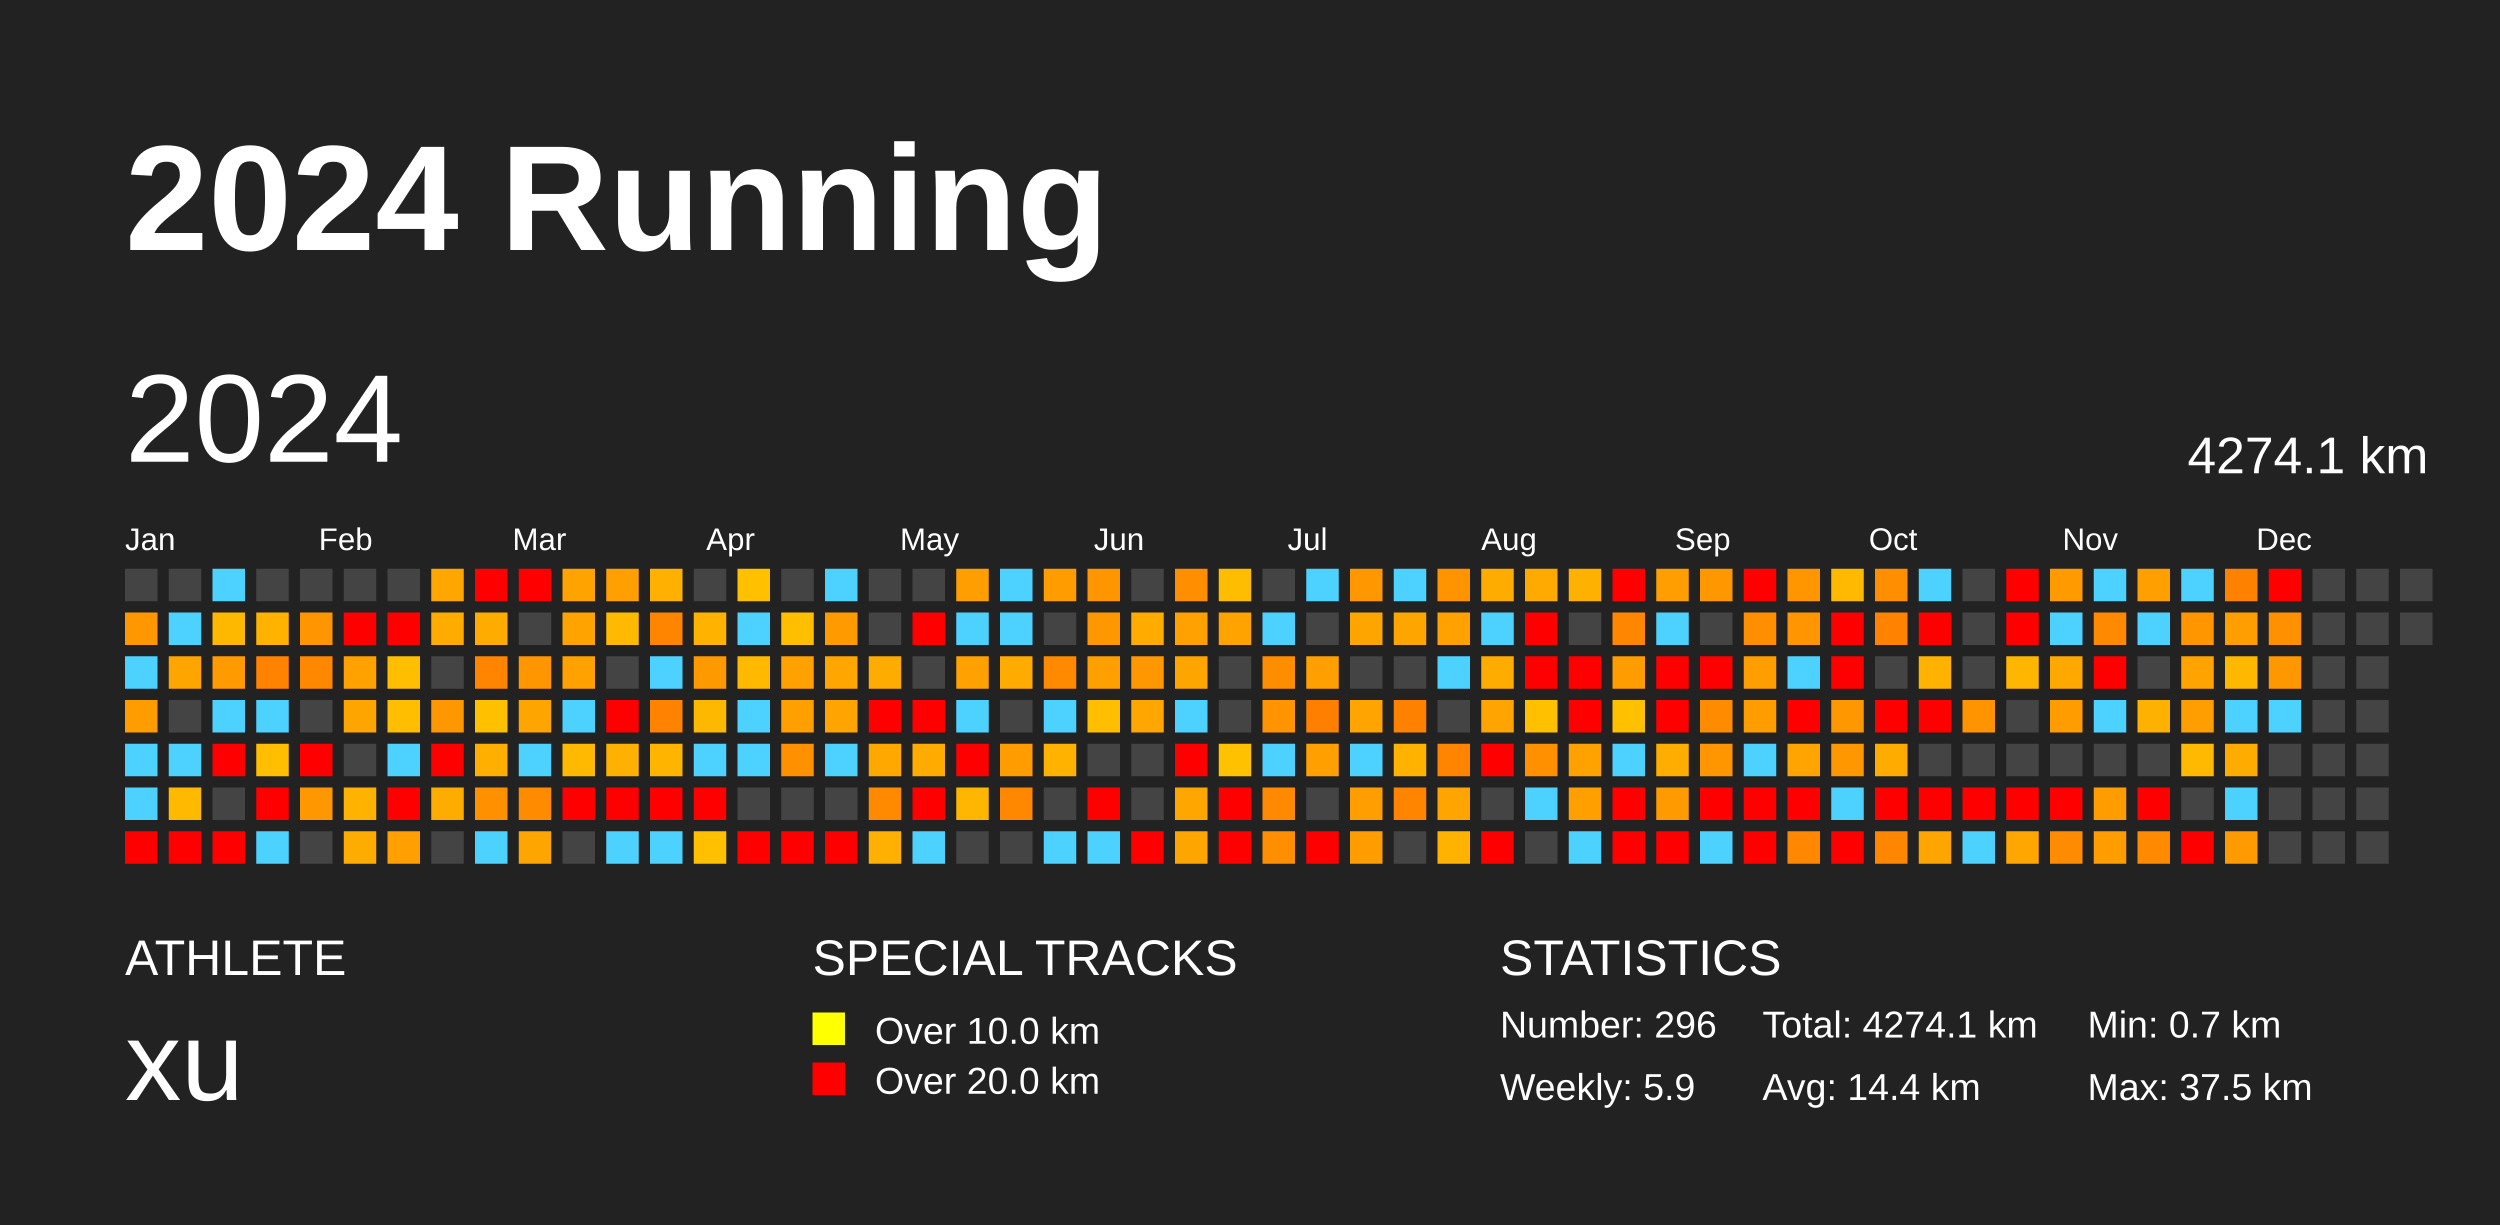
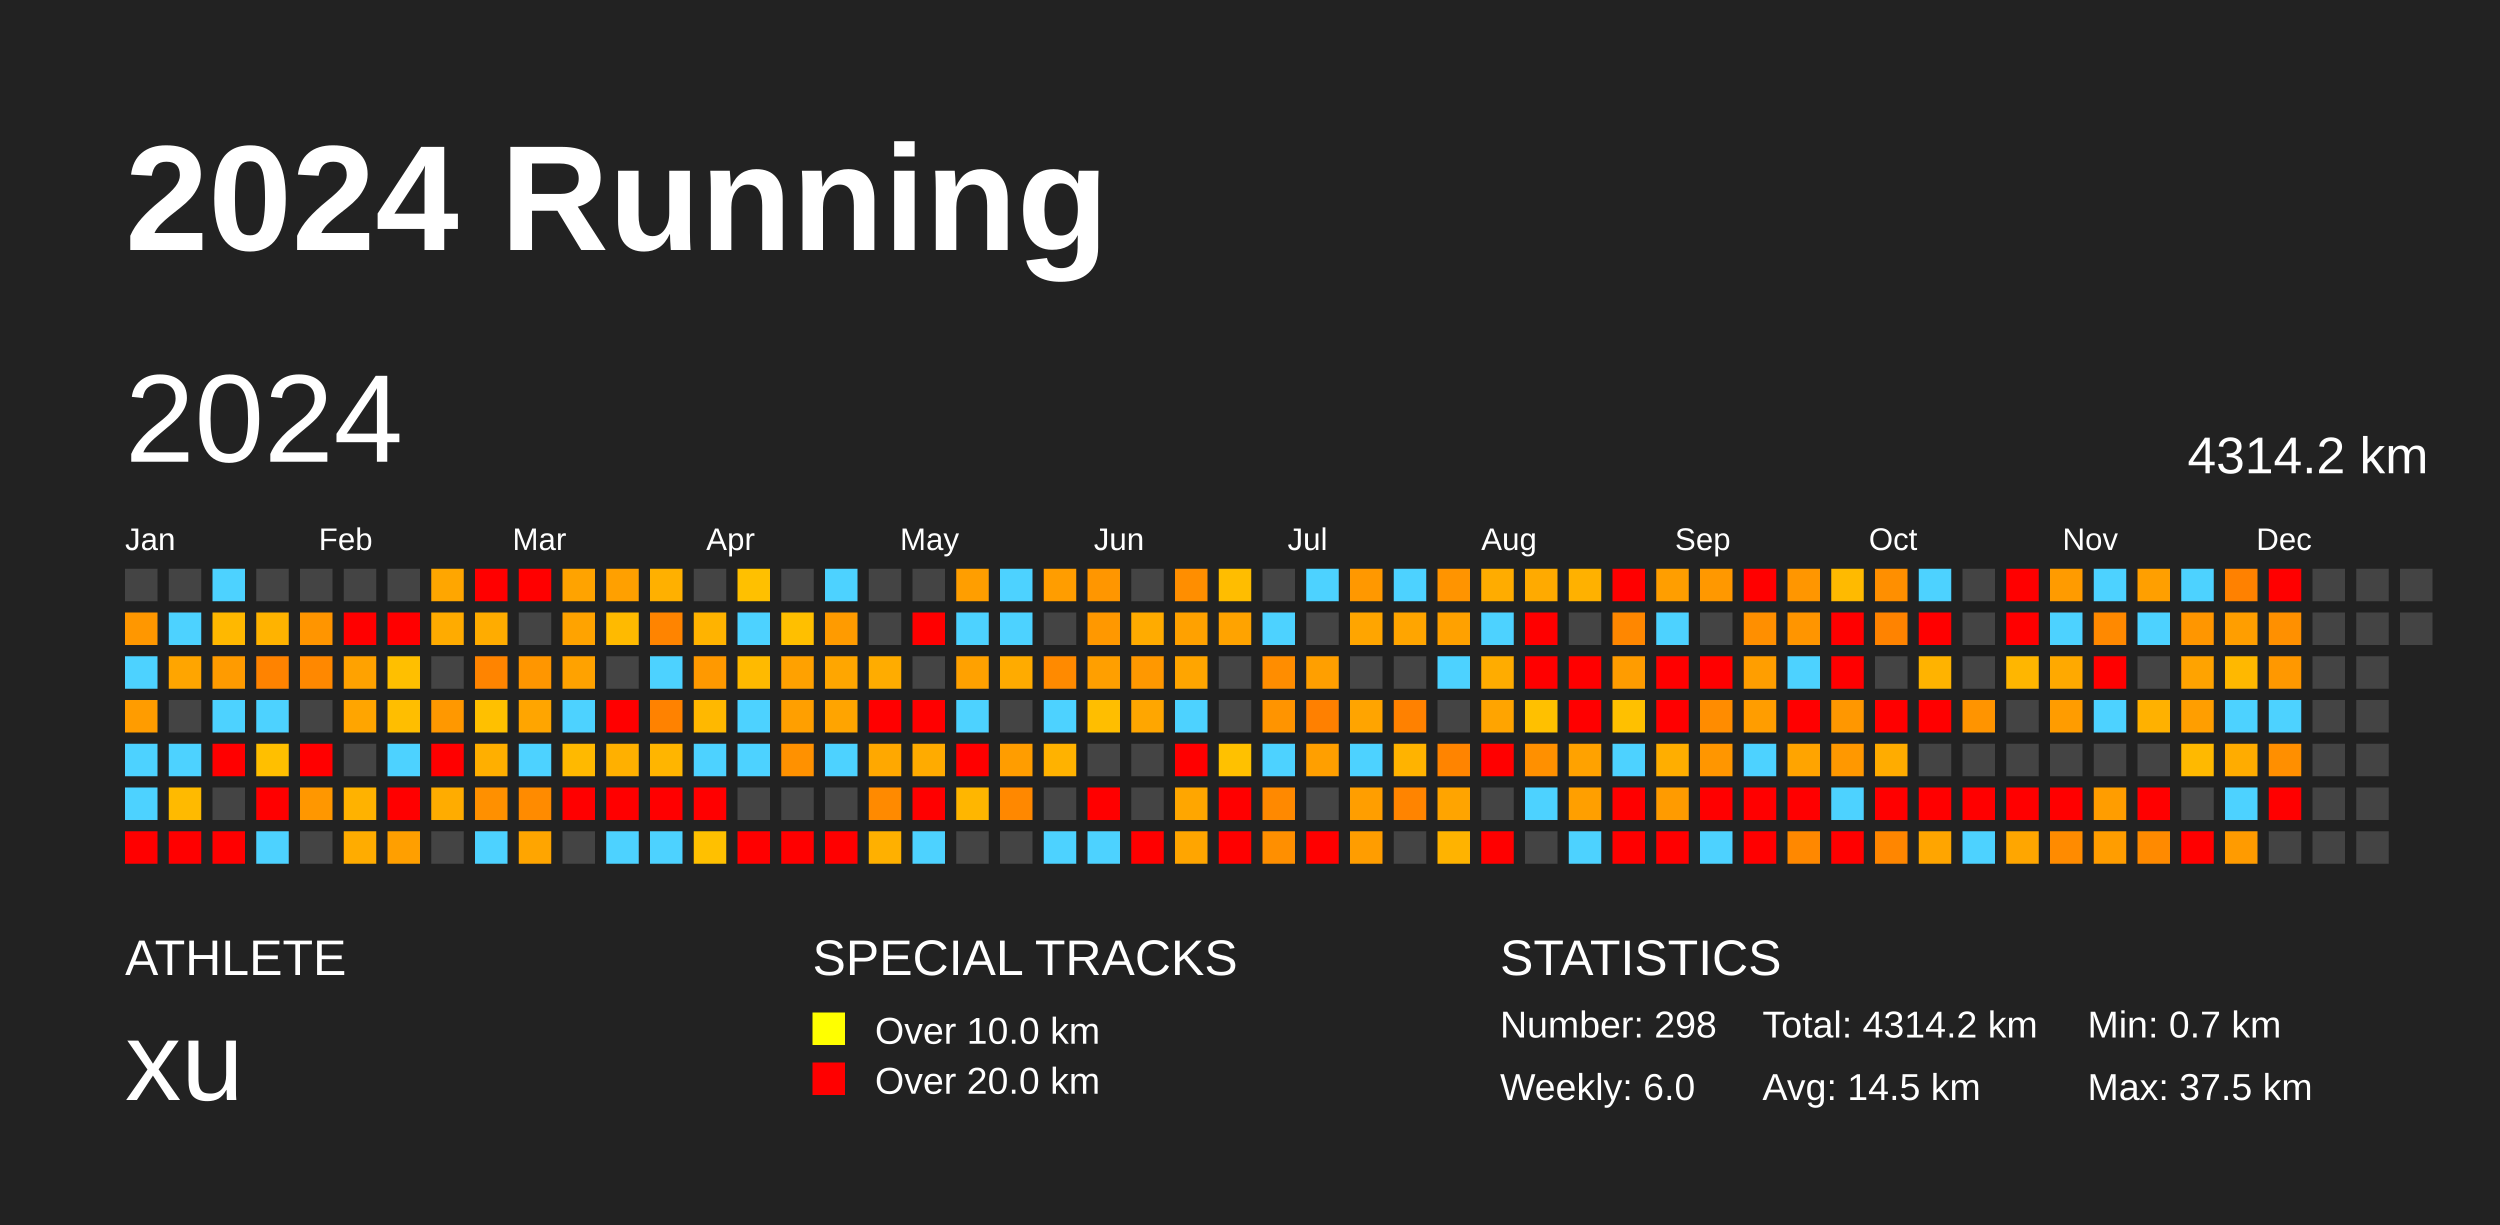
<svg xmlns="http://www.w3.org/2000/svg" baseProfile="full" height="98mm" version="1.1" viewBox="0,0,200,98" width="200mm">
  <defs />
  <rect fill="#222222" height="98" width="200" x="0" y="0" />
  <text fill="#FFFFFF" style="font-size:12px; font-family:Arial; font-weight:bold;" x="10" y="20">2024 Running</text>
  <text fill="#FFFFFF" style="font-size:4px; font-family:Arial" x="10" y="78">ATHLETE</text>
  <text fill="#FFFFFF" style="font-size:9px; font-family:Arial" x="10" y="88">xu</text>
  <text fill="#FFFFFF" style="font-size:4px; font-family:Arial" x="65" y="78">SPECIAL TRACKS</text>
  <rect fill="yellow" height="2.6" width="2.6" x="65" y="81" />
  <text fill="#FFFFFF" style="font-size:3px; font-family:Arial" x="70" y="83.5">Over 10.0 km</text>
  <rect fill="red" height="2.6" width="2.6" x="65" y="85" />
  <text fill="#FFFFFF" style="font-size:3px; font-family:Arial" x="70" y="87.5">Over 20.0 km</text>
  <text fill="#FFFFFF" style="font-size:4px; font-family:Arial" x="120" y="78">STATISTICS</text>
-   <text fill="#FFFFFF" style="font-size:3px; font-family:Arial" x="120" y="83">Number: 296</text>
-   <text fill="#FFFFFF" style="font-size:3px; font-family:Arial" x="120" y="88">Weekly: 5.9</text>
-   <text fill="#FFFFFF" style="font-size:3px; font-family:Arial" x="141" y="83">Total: 4274.1 km</text>
-   <text fill="#FFFFFF" style="font-size:3px; font-family:Arial" x="141" y="88">Avg: 14.4 km</text>
+   <text fill="#FFFFFF" style="font-size:3px; font-family:Arial" x="120" y="83">Number: 298</text>
+   <text fill="#FFFFFF" style="font-size:3px; font-family:Arial" x="120" y="88">Weekly: 6.0</text>
+   <text fill="#FFFFFF" style="font-size:3px; font-family:Arial" x="141" y="83">Total: 4314.2 km</text>
+   <text fill="#FFFFFF" style="font-size:3px; font-family:Arial" x="141" y="88">Avg: 14.5 km</text>
  <text fill="#FFFFFF" style="font-size:3px; font-family:Arial" x="167" y="83">Min: 0.7 km</text>
  <text fill="#FFFFFF" style="font-size:3px; font-family:Arial" x="167" y="88">Max: 37.5 km</text>
  <text dominant-baseline="hanging" fill="#FFFFFF" style="font-size:10.0px; font-family:Arial;" x="10" y="30">2024</text>
-   <text dominant-baseline="hanging" fill="#FFFFFF" style="font-size:4.125px; font-family:Arial;" x="175" y="35">4274.1 km</text>
+   <text dominant-baseline="hanging" fill="#FFFFFF" style="font-size:4.125px; font-family:Arial;" x="175" y="35">4314.2 km</text>
  <text fill="#FFFFFF" style="font-size:2.5px; font-family:Arial" x="10.0" y="44">Jan</text>
  <text fill="#FFFFFF" style="font-size:2.5px; font-family:Arial" x="25.5" y="44">Feb</text>
  <text fill="#FFFFFF" style="font-size:2.5px; font-family:Arial" x="41.0" y="44">Mar</text>
  <text fill="#FFFFFF" style="font-size:2.5px; font-family:Arial" x="56.5" y="44">Apr</text>
  <text fill="#FFFFFF" style="font-size:2.5px; font-family:Arial" x="72.0" y="44">May</text>
  <text fill="#FFFFFF" style="font-size:2.5px; font-family:Arial" x="87.5" y="44">Jun</text>
  <text fill="#FFFFFF" style="font-size:2.5px; font-family:Arial" x="103.0" y="44">Jul</text>
  <text fill="#FFFFFF" style="font-size:2.5px; font-family:Arial" x="118.5" y="44">Aug</text>
  <text fill="#FFFFFF" style="font-size:2.5px; font-family:Arial" x="134.0" y="44">Sep</text>
  <text fill="#FFFFFF" style="font-size:2.5px; font-family:Arial" x="149.5" y="44">Oct</text>
  <text fill="#FFFFFF" style="font-size:2.5px; font-family:Arial" x="165.0" y="44">Nov</text>
  <text fill="#FFFFFF" style="font-size:2.5px; font-family:Arial" x="180.5" y="44">Dec</text>
  <rect fill="#444444" height="2.6" width="2.6" x="10.0" y="45.5" />
  <rect fill="#ff9700" height="2.6" width="2.6" x="10.0" y="49.0" />
  <rect fill="#4dd2ff" height="2.6" width="2.6" x="10.0" y="52.5" />
  <rect fill="#ff9c00" height="2.6" width="2.6" x="10.0" y="56.0" />
  <rect fill="#4dd2ff" height="2.6" width="2.6" x="10.0" y="59.5" />
  <rect fill="#4dd2ff" height="2.6" width="2.6" x="10.0" y="63.0" />
  <rect fill="red" height="2.6" width="2.6" x="10.0" y="66.5" />
  <rect fill="#444444" height="2.6" width="2.6" x="13.5" y="45.5" />
  <rect fill="#4dd2ff" height="2.6" width="2.6" x="13.5" y="49.0" />
  <rect fill="#ffa500" height="2.6" width="2.6" x="13.5" y="52.5" />
  <rect fill="#444444" height="2.6" width="2.6" x="13.5" y="56.0" />
  <rect fill="#4dd2ff" height="2.6" width="2.6" x="13.5" y="59.5" />
  <rect fill="#ffba00" height="2.6" width="2.6" x="13.5" y="63.0" />
  <rect fill="red" height="2.6" width="2.6" x="13.5" y="66.5" />
  <rect fill="#4dd2ff" height="2.6" width="2.6" x="17.0" y="45.5" />
  <rect fill="#ffb800" height="2.6" width="2.6" x="17.0" y="49.0" />
  <rect fill="#ff9b00" height="2.6" width="2.6" x="17.0" y="52.5" />
  <rect fill="#4dd2ff" height="2.6" width="2.6" x="17.0" y="56.0" />
  <rect fill="red" height="2.6" width="2.6" x="17.0" y="59.5" />
  <rect fill="#444444" height="2.6" width="2.6" x="17.0" y="63.0" />
  <rect fill="red" height="2.6" width="2.6" x="17.0" y="66.5" />
  <rect fill="#444444" height="2.6" width="2.6" x="20.5" y="45.5" />
  <rect fill="#ffb300" height="2.6" width="2.6" x="20.5" y="49.0" />
  <rect fill="#ff8300" height="2.6" width="2.6" x="20.5" y="52.5" />
  <rect fill="#4dd2ff" height="2.6" width="2.6" x="20.5" y="56.0" />
  <rect fill="#ffbf00" height="2.6" width="2.6" x="20.5" y="59.5" />
  <rect fill="red" height="2.6" width="2.6" x="20.5" y="63.0" />
  <rect fill="#4dd2ff" height="2.6" width="2.6" x="20.5" y="66.5" />
  <rect fill="#444444" height="2.6" width="2.6" x="24.0" y="45.5" />
  <rect fill="#ff9500" height="2.6" width="2.6" x="24.0" y="49.0" />
  <rect fill="#ff8800" height="2.6" width="2.6" x="24.0" y="52.5" />
  <rect fill="#444444" height="2.6" width="2.6" x="24.0" y="56.0" />
  <rect fill="red" height="2.6" width="2.6" x="24.0" y="59.5" />
  <rect fill="#ff9700" height="2.6" width="2.6" x="24.0" y="63.0" />
  <rect fill="#444444" height="2.6" width="2.6" x="24.0" y="66.5" />
  <rect fill="#444444" height="2.6" width="2.6" x="27.5" y="45.5" />
  <rect fill="red" height="2.6" width="2.6" x="27.5" y="49.0" />
  <rect fill="#ffa200" height="2.6" width="2.6" x="27.5" y="52.5" />
  <rect fill="#ffa500" height="2.6" width="2.6" x="27.5" y="56.0" />
  <rect fill="#444444" height="2.6" width="2.6" x="27.5" y="59.5" />
  <rect fill="#ffb200" height="2.6" width="2.6" x="27.5" y="63.0" />
  <rect fill="#ffac00" height="2.6" width="2.6" x="27.5" y="66.5" />
  <rect fill="#444444" height="2.6" width="2.6" x="31.0" y="45.5" />
  <rect fill="red" height="2.6" width="2.6" x="31.0" y="49.0" />
  <rect fill="#ffbf00" height="2.6" width="2.6" x="31.0" y="52.5" />
  <rect fill="#ffbe00" height="2.6" width="2.6" x="31.0" y="56.0" />
  <rect fill="#4dd2ff" height="2.6" width="2.6" x="31.0" y="59.5" />
  <rect fill="red" height="2.6" width="2.6" x="31.0" y="63.0" />
  <rect fill="#ff9f00" height="2.6" width="2.6" x="31.0" y="66.5" />
  <rect fill="#ffa600" height="2.6" width="2.6" x="34.5" y="45.5" />
  <rect fill="#ffab00" height="2.6" width="2.6" x="34.5" y="49.0" />
  <rect fill="#444444" height="2.6" width="2.6" x="34.5" y="52.5" />
  <rect fill="#ff9800" height="2.6" width="2.6" x="34.5" y="56.0" />
  <rect fill="red" height="2.6" width="2.6" x="34.5" y="59.5" />
  <rect fill="#ffac00" height="2.6" width="2.6" x="34.5" y="63.0" />
  <rect fill="#444444" height="2.6" width="2.6" x="34.5" y="66.5" />
  <rect fill="red" height="2.6" width="2.6" x="38.0" y="45.5" />
  <rect fill="#ffac00" height="2.6" width="2.6" x="38.0" y="49.0" />
  <rect fill="#ff8400" height="2.6" width="2.6" x="38.0" y="52.5" />
  <rect fill="#ffc000" height="2.6" width="2.6" x="38.0" y="56.0" />
  <rect fill="#ffaf00" height="2.6" width="2.6" x="38.0" y="59.5" />
  <rect fill="#ff9000" height="2.6" width="2.6" x="38.0" y="63.0" />
  <rect fill="#4dd2ff" height="2.6" width="2.6" x="38.0" y="66.5" />
  <rect fill="red" height="2.6" width="2.6" x="41.5" y="45.5" />
  <rect fill="#444444" height="2.6" width="2.6" x="41.5" y="49.0" />
  <rect fill="#ff9600" height="2.6" width="2.6" x="41.5" y="52.5" />
  <rect fill="#ffa500" height="2.6" width="2.6" x="41.5" y="56.0" />
  <rect fill="#4dd2ff" height="2.6" width="2.6" x="41.5" y="59.5" />
  <rect fill="#ff8b00" height="2.6" width="2.6" x="41.5" y="63.0" />
  <rect fill="#ffa500" height="2.6" width="2.6" x="41.5" y="66.5" />
  <rect fill="#ffa300" height="2.6" width="2.6" x="45.0" y="45.5" />
  <rect fill="#ffa300" height="2.6" width="2.6" x="45.0" y="49.0" />
  <rect fill="#ffa200" height="2.6" width="2.6" x="45.0" y="52.5" />
  <rect fill="#4dd2ff" height="2.6" width="2.6" x="45.0" y="56.0" />
  <rect fill="#ffb900" height="2.6" width="2.6" x="45.0" y="59.5" />
  <rect fill="red" height="2.6" width="2.6" x="45.0" y="63.0" />
  <rect fill="#444444" height="2.6" width="2.6" x="45.0" y="66.5" />
  <rect fill="#ffa000" height="2.6" width="2.6" x="48.5" y="45.5" />
  <rect fill="#ffba00" height="2.6" width="2.6" x="48.5" y="49.0" />
  <rect fill="#444444" height="2.6" width="2.6" x="48.5" y="52.5" />
  <rect fill="red" height="2.6" width="2.6" x="48.5" y="56.0" />
  <rect fill="#ffb000" height="2.6" width="2.6" x="48.5" y="59.5" />
  <rect fill="red" height="2.6" width="2.6" x="48.5" y="63.0" />
  <rect fill="#4dd2ff" height="2.6" width="2.6" x="48.5" y="66.5" />
  <rect fill="#ffb000" height="2.6" width="2.6" x="52.0" y="45.5" />
  <rect fill="#ff8400" height="2.6" width="2.6" x="52.0" y="49.0" />
  <rect fill="#4dd2ff" height="2.6" width="2.6" x="52.0" y="52.5" />
  <rect fill="#ff8200" height="2.6" width="2.6" x="52.0" y="56.0" />
  <rect fill="#ffb500" height="2.6" width="2.6" x="52.0" y="59.5" />
  <rect fill="red" height="2.6" width="2.6" x="52.0" y="63.0" />
  <rect fill="#4dd2ff" height="2.6" width="2.6" x="52.0" y="66.5" />
  <rect fill="#444444" height="2.6" width="2.6" x="55.5" y="45.5" />
  <rect fill="#ffb300" height="2.6" width="2.6" x="55.5" y="49.0" />
  <rect fill="#ff9900" height="2.6" width="2.6" x="55.5" y="52.5" />
  <rect fill="#ffb800" height="2.6" width="2.6" x="55.5" y="56.0" />
  <rect fill="#4dd2ff" height="2.6" width="2.6" x="55.5" y="59.5" />
  <rect fill="red" height="2.6" width="2.6" x="55.5" y="63.0" />
  <rect fill="#ffc000" height="2.6" width="2.6" x="55.5" y="66.5" />
  <rect fill="#ffc000" height="2.6" width="2.6" x="59.0" y="45.5" />
  <rect fill="#4dd2ff" height="2.6" width="2.6" x="59.0" y="49.0" />
  <rect fill="#ffba00" height="2.6" width="2.6" x="59.0" y="52.5" />
  <rect fill="#4dd2ff" height="2.6" width="2.6" x="59.0" y="56.0" />
  <rect fill="#4dd2ff" height="2.6" width="2.6" x="59.0" y="59.5" />
  <rect fill="#444444" height="2.6" width="2.6" x="59.0" y="63.0" />
  <rect fill="red" height="2.6" width="2.6" x="59.0" y="66.5" />
  <rect fill="#444444" height="2.6" width="2.6" x="62.5" y="45.5" />
  <rect fill="#ffbf00" height="2.6" width="2.6" x="62.5" y="49.0" />
  <rect fill="#ffa100" height="2.6" width="2.6" x="62.5" y="52.5" />
  <rect fill="#ff9f00" height="2.6" width="2.6" x="62.5" y="56.0" />
  <rect fill="#ff9100" height="2.6" width="2.6" x="62.5" y="59.5" />
  <rect fill="#444444" height="2.6" width="2.6" x="62.5" y="63.0" />
  <rect fill="red" height="2.6" width="2.6" x="62.5" y="66.5" />
  <rect fill="#4dd2ff" height="2.6" width="2.6" x="66.0" y="45.5" />
  <rect fill="#ff9b00" height="2.6" width="2.6" x="66.0" y="49.0" />
  <rect fill="#ffa600" height="2.6" width="2.6" x="66.0" y="52.5" />
  <rect fill="#ffa400" height="2.6" width="2.6" x="66.0" y="56.0" />
  <rect fill="#4dd2ff" height="2.6" width="2.6" x="66.0" y="59.5" />
  <rect fill="#444444" height="2.6" width="2.6" x="66.0" y="63.0" />
  <rect fill="red" height="2.6" width="2.6" x="66.0" y="66.5" />
  <rect fill="#444444" height="2.6" width="2.6" x="69.5" y="45.5" />
  <rect fill="#444444" height="2.6" width="2.6" x="69.5" y="49.0" />
  <rect fill="#ffac00" height="2.6" width="2.6" x="69.5" y="52.5" />
  <rect fill="red" height="2.6" width="2.6" x="69.5" y="56.0" />
  <rect fill="#ffa800" height="2.6" width="2.6" x="69.5" y="59.5" />
  <rect fill="#ff8a00" height="2.6" width="2.6" x="69.5" y="63.0" />
  <rect fill="#ffb000" height="2.6" width="2.6" x="69.5" y="66.5" />
  <rect fill="#444444" height="2.6" width="2.6" x="73.0" y="45.5" />
  <rect fill="red" height="2.6" width="2.6" x="73.0" y="49.0" />
  <rect fill="#444444" height="2.6" width="2.6" x="73.0" y="52.5" />
  <rect fill="red" height="2.6" width="2.6" x="73.0" y="56.0" />
  <rect fill="#ffab00" height="2.6" width="2.6" x="73.0" y="59.5" />
  <rect fill="red" height="2.6" width="2.6" x="73.0" y="63.0" />
  <rect fill="#4dd2ff" height="2.6" width="2.6" x="73.0" y="66.5" />
  <rect fill="#ff9e00" height="2.6" width="2.6" x="76.5" y="45.5" />
  <rect fill="#4dd2ff" height="2.6" width="2.6" x="76.5" y="49.0" />
  <rect fill="#ffa100" height="2.6" width="2.6" x="76.5" y="52.5" />
  <rect fill="#4dd2ff" height="2.6" width="2.6" x="76.5" y="56.0" />
  <rect fill="red" height="2.6" width="2.6" x="76.5" y="59.5" />
  <rect fill="#ffb600" height="2.6" width="2.6" x="76.5" y="63.0" />
  <rect fill="#444444" height="2.6" width="2.6" x="76.5" y="66.5" />
  <rect fill="#4dd2ff" height="2.6" width="2.6" x="80.0" y="45.5" />
  <rect fill="#4dd2ff" height="2.6" width="2.6" x="80.0" y="49.0" />
  <rect fill="#ffab00" height="2.6" width="2.6" x="80.0" y="52.5" />
  <rect fill="#444444" height="2.6" width="2.6" x="80.0" y="56.0" />
  <rect fill="#ff9d00" height="2.6" width="2.6" x="80.0" y="59.5" />
  <rect fill="#ff8800" height="2.6" width="2.6" x="80.0" y="63.0" />
  <rect fill="#444444" height="2.6" width="2.6" x="80.0" y="66.5" />
  <rect fill="#ff9d00" height="2.6" width="2.6" x="83.5" y="45.5" />
  <rect fill="#444444" height="2.6" width="2.6" x="83.5" y="49.0" />
  <rect fill="#ff8a00" height="2.6" width="2.6" x="83.5" y="52.5" />
  <rect fill="#4dd2ff" height="2.6" width="2.6" x="83.5" y="56.0" />
  <rect fill="#ffb200" height="2.6" width="2.6" x="83.5" y="59.5" />
  <rect fill="#444444" height="2.6" width="2.6" x="83.5" y="63.0" />
  <rect fill="#4dd2ff" height="2.6" width="2.6" x="83.5" y="66.5" />
  <rect fill="#ff9600" height="2.6" width="2.6" x="87.0" y="45.5" />
  <rect fill="#ff9800" height="2.6" width="2.6" x="87.0" y="49.0" />
  <rect fill="#ff9f00" height="2.6" width="2.6" x="87.0" y="52.5" />
  <rect fill="#ffbe00" height="2.6" width="2.6" x="87.0" y="56.0" />
  <rect fill="#444444" height="2.6" width="2.6" x="87.0" y="59.5" />
  <rect fill="red" height="2.6" width="2.6" x="87.0" y="63.0" />
  <rect fill="#4dd2ff" height="2.6" width="2.6" x="87.0" y="66.5" />
  <rect fill="#444444" height="2.6" width="2.6" x="90.5" y="45.5" />
  <rect fill="#ffab00" height="2.6" width="2.6" x="90.5" y="49.0" />
  <rect fill="#ff9800" height="2.6" width="2.6" x="90.5" y="52.5" />
  <rect fill="#ffa600" height="2.6" width="2.6" x="90.5" y="56.0" />
  <rect fill="#444444" height="2.6" width="2.6" x="90.5" y="59.5" />
  <rect fill="#444444" height="2.6" width="2.6" x="90.5" y="63.0" />
  <rect fill="red" height="2.6" width="2.6" x="90.5" y="66.5" />
  <rect fill="#ff8e00" height="2.6" width="2.6" x="94.0" y="45.5" />
  <rect fill="#ffa100" height="2.6" width="2.6" x="94.0" y="49.0" />
  <rect fill="#ffa500" height="2.6" width="2.6" x="94.0" y="52.5" />
  <rect fill="#4dd2ff" height="2.6" width="2.6" x="94.0" y="56.0" />
  <rect fill="red" height="2.6" width="2.6" x="94.0" y="59.5" />
  <rect fill="#ffa600" height="2.6" width="2.6" x="94.0" y="63.0" />
  <rect fill="#ffa500" height="2.6" width="2.6" x="94.0" y="66.5" />
  <rect fill="#ffbd00" height="2.6" width="2.6" x="97.5" y="45.5" />
  <rect fill="#ffa300" height="2.6" width="2.6" x="97.5" y="49.0" />
  <rect fill="#444444" height="2.6" width="2.6" x="97.5" y="52.5" />
  <rect fill="#444444" height="2.6" width="2.6" x="97.5" y="56.0" />
  <rect fill="#ffc100" height="2.6" width="2.6" x="97.5" y="59.5" />
  <rect fill="red" height="2.6" width="2.6" x="97.5" y="63.0" />
  <rect fill="red" height="2.6" width="2.6" x="97.5" y="66.5" />
  <rect fill="#444444" height="2.6" width="2.6" x="101.0" y="45.5" />
  <rect fill="#4dd2ff" height="2.6" width="2.6" x="101.0" y="49.0" />
  <rect fill="#ff8d00" height="2.6" width="2.6" x="101.0" y="52.5" />
  <rect fill="#ff9400" height="2.6" width="2.6" x="101.0" y="56.0" />
  <rect fill="#4dd2ff" height="2.6" width="2.6" x="101.0" y="59.5" />
  <rect fill="#ff8900" height="2.6" width="2.6" x="101.0" y="63.0" />
  <rect fill="#ff8f00" height="2.6" width="2.6" x="101.0" y="66.5" />
  <rect fill="#4dd2ff" height="2.6" width="2.6" x="104.5" y="45.5" />
  <rect fill="#444444" height="2.6" width="2.6" x="104.5" y="49.0" />
  <rect fill="#ff9f00" height="2.6" width="2.6" x="104.5" y="52.5" />
  <rect fill="#ff8000" height="2.6" width="2.6" x="104.5" y="56.0" />
  <rect fill="#ff9f00" height="2.6" width="2.6" x="104.5" y="59.5" />
  <rect fill="#444444" height="2.6" width="2.6" x="104.5" y="63.0" />
  <rect fill="red" height="2.6" width="2.6" x="104.5" y="66.5" />
  <rect fill="#ff9800" height="2.6" width="2.6" x="108.0" y="45.5" />
  <rect fill="#ffa500" height="2.6" width="2.6" x="108.0" y="49.0" />
  <rect fill="#444444" height="2.6" width="2.6" x="108.0" y="52.5" />
  <rect fill="#ffa400" height="2.6" width="2.6" x="108.0" y="56.0" />
  <rect fill="#4dd2ff" height="2.6" width="2.6" x="108.0" y="59.5" />
  <rect fill="#ff9e00" height="2.6" width="2.6" x="108.0" y="63.0" />
  <rect fill="#ff9d00" height="2.6" width="2.6" x="108.0" y="66.5" />
  <rect fill="#4dd2ff" height="2.6" width="2.6" x="111.5" y="45.5" />
  <rect fill="#ffa500" height="2.6" width="2.6" x="111.5" y="49.0" />
  <rect fill="#444444" height="2.6" width="2.6" x="111.5" y="52.5" />
  <rect fill="#ff8100" height="2.6" width="2.6" x="111.5" y="56.0" />
  <rect fill="#ffb300" height="2.6" width="2.6" x="111.5" y="59.5" />
  <rect fill="#ff8400" height="2.6" width="2.6" x="111.5" y="63.0" />
  <rect fill="#444444" height="2.6" width="2.6" x="111.5" y="66.5" />
  <rect fill="#ff9400" height="2.6" width="2.6" x="115.0" y="45.5" />
  <rect fill="#ffa100" height="2.6" width="2.6" x="115.0" y="49.0" />
  <rect fill="#4dd2ff" height="2.6" width="2.6" x="115.0" y="52.5" />
  <rect fill="#444444" height="2.6" width="2.6" x="115.0" y="56.0" />
  <rect fill="#ff8400" height="2.6" width="2.6" x="115.0" y="59.5" />
  <rect fill="#ffa400" height="2.6" width="2.6" x="115.0" y="63.0" />
  <rect fill="#ffb300" height="2.6" width="2.6" x="115.0" y="66.5" />
  <rect fill="#ffac00" height="2.6" width="2.6" x="118.5" y="45.5" />
  <rect fill="#4dd2ff" height="2.6" width="2.6" x="118.5" y="49.0" />
  <rect fill="#ffac00" height="2.6" width="2.6" x="118.5" y="52.5" />
  <rect fill="#ffa400" height="2.6" width="2.6" x="118.5" y="56.0" />
  <rect fill="red" height="2.6" width="2.6" x="118.5" y="59.5" />
  <rect fill="#444444" height="2.6" width="2.6" x="118.5" y="63.0" />
  <rect fill="red" height="2.6" width="2.6" x="118.5" y="66.5" />
  <rect fill="#ffaa00" height="2.6" width="2.6" x="122.0" y="45.5" />
  <rect fill="red" height="2.6" width="2.6" x="122.0" y="49.0" />
  <rect fill="red" height="2.6" width="2.6" x="122.0" y="52.5" />
  <rect fill="#ffc000" height="2.6" width="2.6" x="122.0" y="56.0" />
  <rect fill="#ff9000" height="2.6" width="2.6" x="122.0" y="59.5" />
  <rect fill="#4dd2ff" height="2.6" width="2.6" x="122.0" y="63.0" />
  <rect fill="#444444" height="2.6" width="2.6" x="122.0" y="66.5" />
  <rect fill="#ffb100" height="2.6" width="2.6" x="125.5" y="45.5" />
  <rect fill="#444444" height="2.6" width="2.6" x="125.5" y="49.0" />
  <rect fill="red" height="2.6" width="2.6" x="125.5" y="52.5" />
  <rect fill="red" height="2.6" width="2.6" x="125.5" y="56.0" />
  <rect fill="#ffa200" height="2.6" width="2.6" x="125.5" y="59.5" />
  <rect fill="#ff9f00" height="2.6" width="2.6" x="125.5" y="63.0" />
  <rect fill="#4dd2ff" height="2.6" width="2.6" x="125.5" y="66.5" />
  <rect fill="red" height="2.6" width="2.6" x="129.0" y="45.5" />
  <rect fill="#ff8700" height="2.6" width="2.6" x="129.0" y="49.0" />
  <rect fill="#ff9c00" height="2.6" width="2.6" x="129.0" y="52.5" />
  <rect fill="#ffc000" height="2.6" width="2.6" x="129.0" y="56.0" />
  <rect fill="#4dd2ff" height="2.6" width="2.6" x="129.0" y="59.5" />
  <rect fill="red" height="2.6" width="2.6" x="129.0" y="63.0" />
  <rect fill="red" height="2.6" width="2.6" x="129.0" y="66.5" />
  <rect fill="#ff9e00" height="2.6" width="2.6" x="132.5" y="45.5" />
  <rect fill="#4dd2ff" height="2.6" width="2.6" x="132.5" y="49.0" />
  <rect fill="red" height="2.6" width="2.6" x="132.5" y="52.5" />
  <rect fill="red" height="2.6" width="2.6" x="132.5" y="56.0" />
  <rect fill="#ffae00" height="2.6" width="2.6" x="132.5" y="59.5" />
  <rect fill="#ff9b00" height="2.6" width="2.6" x="132.5" y="63.0" />
  <rect fill="red" height="2.6" width="2.6" x="132.5" y="66.5" />
  <rect fill="#ff9800" height="2.6" width="2.6" x="136.0" y="45.5" />
  <rect fill="#444444" height="2.6" width="2.6" x="136.0" y="49.0" />
  <rect fill="red" height="2.6" width="2.6" x="136.0" y="52.5" />
  <rect fill="#ff8c00" height="2.6" width="2.6" x="136.0" y="56.0" />
  <rect fill="#ff9600" height="2.6" width="2.6" x="136.0" y="59.5" />
  <rect fill="red" height="2.6" width="2.6" x="136.0" y="63.0" />
  <rect fill="#4dd2ff" height="2.6" width="2.6" x="136.0" y="66.5" />
  <rect fill="red" height="2.6" width="2.6" x="139.5" y="45.5" />
  <rect fill="#ff8f00" height="2.6" width="2.6" x="139.5" y="49.0" />
  <rect fill="#ff9e00" height="2.6" width="2.6" x="139.5" y="52.5" />
  <rect fill="#ff9d00" height="2.6" width="2.6" x="139.5" y="56.0" />
  <rect fill="#4dd2ff" height="2.6" width="2.6" x="139.5" y="59.5" />
  <rect fill="red" height="2.6" width="2.6" x="139.5" y="63.0" />
  <rect fill="red" height="2.6" width="2.6" x="139.5" y="66.5" />
  <rect fill="#ff9600" height="2.6" width="2.6" x="143.0" y="45.5" />
  <rect fill="#ff9500" height="2.6" width="2.6" x="143.0" y="49.0" />
  <rect fill="#4dd2ff" height="2.6" width="2.6" x="143.0" y="52.5" />
  <rect fill="red" height="2.6" width="2.6" x="143.0" y="56.0" />
  <rect fill="#ffa400" height="2.6" width="2.6" x="143.0" y="59.5" />
  <rect fill="red" height="2.6" width="2.6" x="143.0" y="63.0" />
  <rect fill="#ff8800" height="2.6" width="2.6" x="143.0" y="66.5" />
  <rect fill="#ffba00" height="2.6" width="2.6" x="146.5" y="45.5" />
  <rect fill="red" height="2.6" width="2.6" x="146.5" y="49.0" />
  <rect fill="red" height="2.6" width="2.6" x="146.5" y="52.5" />
  <rect fill="#ff9700" height="2.6" width="2.6" x="146.5" y="56.0" />
  <rect fill="#ff9800" height="2.6" width="2.6" x="146.5" y="59.5" />
  <rect fill="#4dd2ff" height="2.6" width="2.6" x="146.5" y="63.0" />
  <rect fill="red" height="2.6" width="2.6" x="146.5" y="66.5" />
  <rect fill="#ff8f00" height="2.6" width="2.6" x="150.0" y="45.5" />
  <rect fill="#ff8300" height="2.6" width="2.6" x="150.0" y="49.0" />
  <rect fill="#444444" height="2.6" width="2.6" x="150.0" y="52.5" />
  <rect fill="red" height="2.6" width="2.6" x="150.0" y="56.0" />
  <rect fill="#ffac00" height="2.6" width="2.6" x="150.0" y="59.5" />
  <rect fill="red" height="2.6" width="2.6" x="150.0" y="63.0" />
  <rect fill="#ff8600" height="2.6" width="2.6" x="150.0" y="66.5" />
  <rect fill="#4dd2ff" height="2.6" width="2.6" x="153.5" y="45.5" />
  <rect fill="red" height="2.6" width="2.6" x="153.5" y="49.0" />
  <rect fill="#ffb300" height="2.6" width="2.6" x="153.5" y="52.5" />
  <rect fill="red" height="2.6" width="2.6" x="153.5" y="56.0" />
  <rect fill="#444444" height="2.6" width="2.6" x="153.5" y="59.5" />
  <rect fill="red" height="2.6" width="2.6" x="153.5" y="63.0" />
  <rect fill="#ffa500" height="2.6" width="2.6" x="153.5" y="66.5" />
  <rect fill="#444444" height="2.6" width="2.6" x="157.0" y="45.5" />
  <rect fill="#444444" height="2.6" width="2.6" x="157.0" y="49.0" />
  <rect fill="#444444" height="2.6" width="2.6" x="157.0" y="52.5" />
  <rect fill="#ff9400" height="2.6" width="2.6" x="157.0" y="56.0" />
  <rect fill="#444444" height="2.6" width="2.6" x="157.0" y="59.5" />
  <rect fill="red" height="2.6" width="2.6" x="157.0" y="63.0" />
  <rect fill="#4dd2ff" height="2.6" width="2.6" x="157.0" y="66.5" />
  <rect fill="red" height="2.6" width="2.6" x="160.5" y="45.5" />
  <rect fill="red" height="2.6" width="2.6" x="160.5" y="49.0" />
  <rect fill="#ffb600" height="2.6" width="2.6" x="160.5" y="52.5" />
  <rect fill="#444444" height="2.6" width="2.6" x="160.5" y="56.0" />
  <rect fill="#444444" height="2.6" width="2.6" x="160.5" y="59.5" />
  <rect fill="red" height="2.6" width="2.6" x="160.5" y="63.0" />
  <rect fill="#ffa600" height="2.6" width="2.6" x="160.5" y="66.5" />
  <rect fill="#ff9b00" height="2.6" width="2.6" x="164.0" y="45.5" />
  <rect fill="#4dd2ff" height="2.6" width="2.6" x="164.0" y="49.0" />
  <rect fill="#ffa900" height="2.6" width="2.6" x="164.0" y="52.5" />
  <rect fill="#ff9c00" height="2.6" width="2.6" x="164.0" y="56.0" />
  <rect fill="#444444" height="2.6" width="2.6" x="164.0" y="59.5" />
  <rect fill="red" height="2.6" width="2.6" x="164.0" y="63.0" />
  <rect fill="#ff8b00" height="2.6" width="2.6" x="164.0" y="66.5" />
  <rect fill="#4dd2ff" height="2.6" width="2.6" x="167.5" y="45.5" />
  <rect fill="#ff8900" height="2.6" width="2.6" x="167.5" y="49.0" />
  <rect fill="red" height="2.6" width="2.6" x="167.5" y="52.5" />
  <rect fill="#4dd2ff" height="2.6" width="2.6" x="167.5" y="56.0" />
  <rect fill="#444444" height="2.6" width="2.6" x="167.5" y="59.5" />
  <rect fill="#ff9d00" height="2.6" width="2.6" x="167.5" y="63.0" />
  <rect fill="#ff9d00" height="2.6" width="2.6" x="167.5" y="66.5" />
  <rect fill="#ff9f00" height="2.6" width="2.6" x="171.0" y="45.5" />
  <rect fill="#4dd2ff" height="2.6" width="2.6" x="171.0" y="49.0" />
  <rect fill="#444444" height="2.6" width="2.6" x="171.0" y="52.5" />
  <rect fill="#ffb100" height="2.6" width="2.6" x="171.0" y="56.0" />
  <rect fill="#444444" height="2.6" width="2.6" x="171.0" y="59.5" />
  <rect fill="red" height="2.6" width="2.6" x="171.0" y="63.0" />
  <rect fill="#ff8a00" height="2.6" width="2.6" x="171.0" y="66.5" />
  <rect fill="#4dd2ff" height="2.6" width="2.6" x="174.5" y="45.5" />
  <rect fill="#ff9600" height="2.6" width="2.6" x="174.5" y="49.0" />
  <rect fill="#ffa300" height="2.6" width="2.6" x="174.5" y="52.5" />
  <rect fill="#ff9e00" height="2.6" width="2.6" x="174.5" y="56.0" />
  <rect fill="#ffb900" height="2.6" width="2.6" x="174.5" y="59.5" />
  <rect fill="#444444" height="2.6" width="2.6" x="174.5" y="63.0" />
  <rect fill="red" height="2.6" width="2.6" x="174.5" y="66.5" />
  <rect fill="#ff8100" height="2.6" width="2.6" x="178.0" y="45.5" />
  <rect fill="#ff9e00" height="2.6" width="2.6" x="178.0" y="49.0" />
  <rect fill="#ffb800" height="2.6" width="2.6" x="178.0" y="52.5" />
  <rect fill="#4dd2ff" height="2.6" width="2.6" x="178.0" y="56.0" />
  <rect fill="#ffac00" height="2.6" width="2.6" x="178.0" y="59.5" />
  <rect fill="#4dd2ff" height="2.6" width="2.6" x="178.0" y="63.0" />
  <rect fill="#ff9b00" height="2.6" width="2.6" x="178.0" y="66.5" />
  <rect fill="red" height="2.6" width="2.6" x="181.5" y="45.5" />
  <rect fill="#ff9000" height="2.6" width="2.6" x="181.5" y="49.0" />
  <rect fill="#ff9800" height="2.6" width="2.6" x="181.5" y="52.5" />
  <rect fill="#4dd2ff" height="2.6" width="2.6" x="181.5" y="56.0" />
-   <rect fill="#444444" height="2.6" width="2.6" x="181.5" y="59.5" />
-   <rect fill="#444444" height="2.6" width="2.6" x="181.5" y="63.0" />
+   <rect fill="#ff8f00" height="2.6" width="2.6" x="181.5" y="59.5" />
+   <rect fill="red" height="2.6" width="2.6" x="181.5" y="63.0" />
  <rect fill="#444444" height="2.6" width="2.6" x="181.5" y="66.5" />
  <rect fill="#444444" height="2.6" width="2.6" x="185.0" y="45.5" />
  <rect fill="#444444" height="2.6" width="2.6" x="185.0" y="49.0" />
  <rect fill="#444444" height="2.6" width="2.6" x="185.0" y="52.5" />
  <rect fill="#444444" height="2.6" width="2.6" x="185.0" y="56.0" />
  <rect fill="#444444" height="2.6" width="2.6" x="185.0" y="59.5" />
  <rect fill="#444444" height="2.6" width="2.6" x="185.0" y="63.0" />
  <rect fill="#444444" height="2.6" width="2.6" x="185.0" y="66.5" />
  <rect fill="#444444" height="2.6" width="2.6" x="188.5" y="45.5" />
  <rect fill="#444444" height="2.6" width="2.6" x="188.5" y="49.0" />
  <rect fill="#444444" height="2.6" width="2.6" x="188.5" y="52.5" />
  <rect fill="#444444" height="2.6" width="2.6" x="188.5" y="56.0" />
  <rect fill="#444444" height="2.6" width="2.6" x="188.5" y="59.5" />
  <rect fill="#444444" height="2.6" width="2.6" x="188.5" y="63.0" />
  <rect fill="#444444" height="2.6" width="2.6" x="188.5" y="66.5" />
  <rect fill="#444444" height="2.6" width="2.6" x="192.0" y="45.5" />
  <rect fill="#444444" height="2.6" width="2.6" x="192.0" y="49.0" />
</svg>
